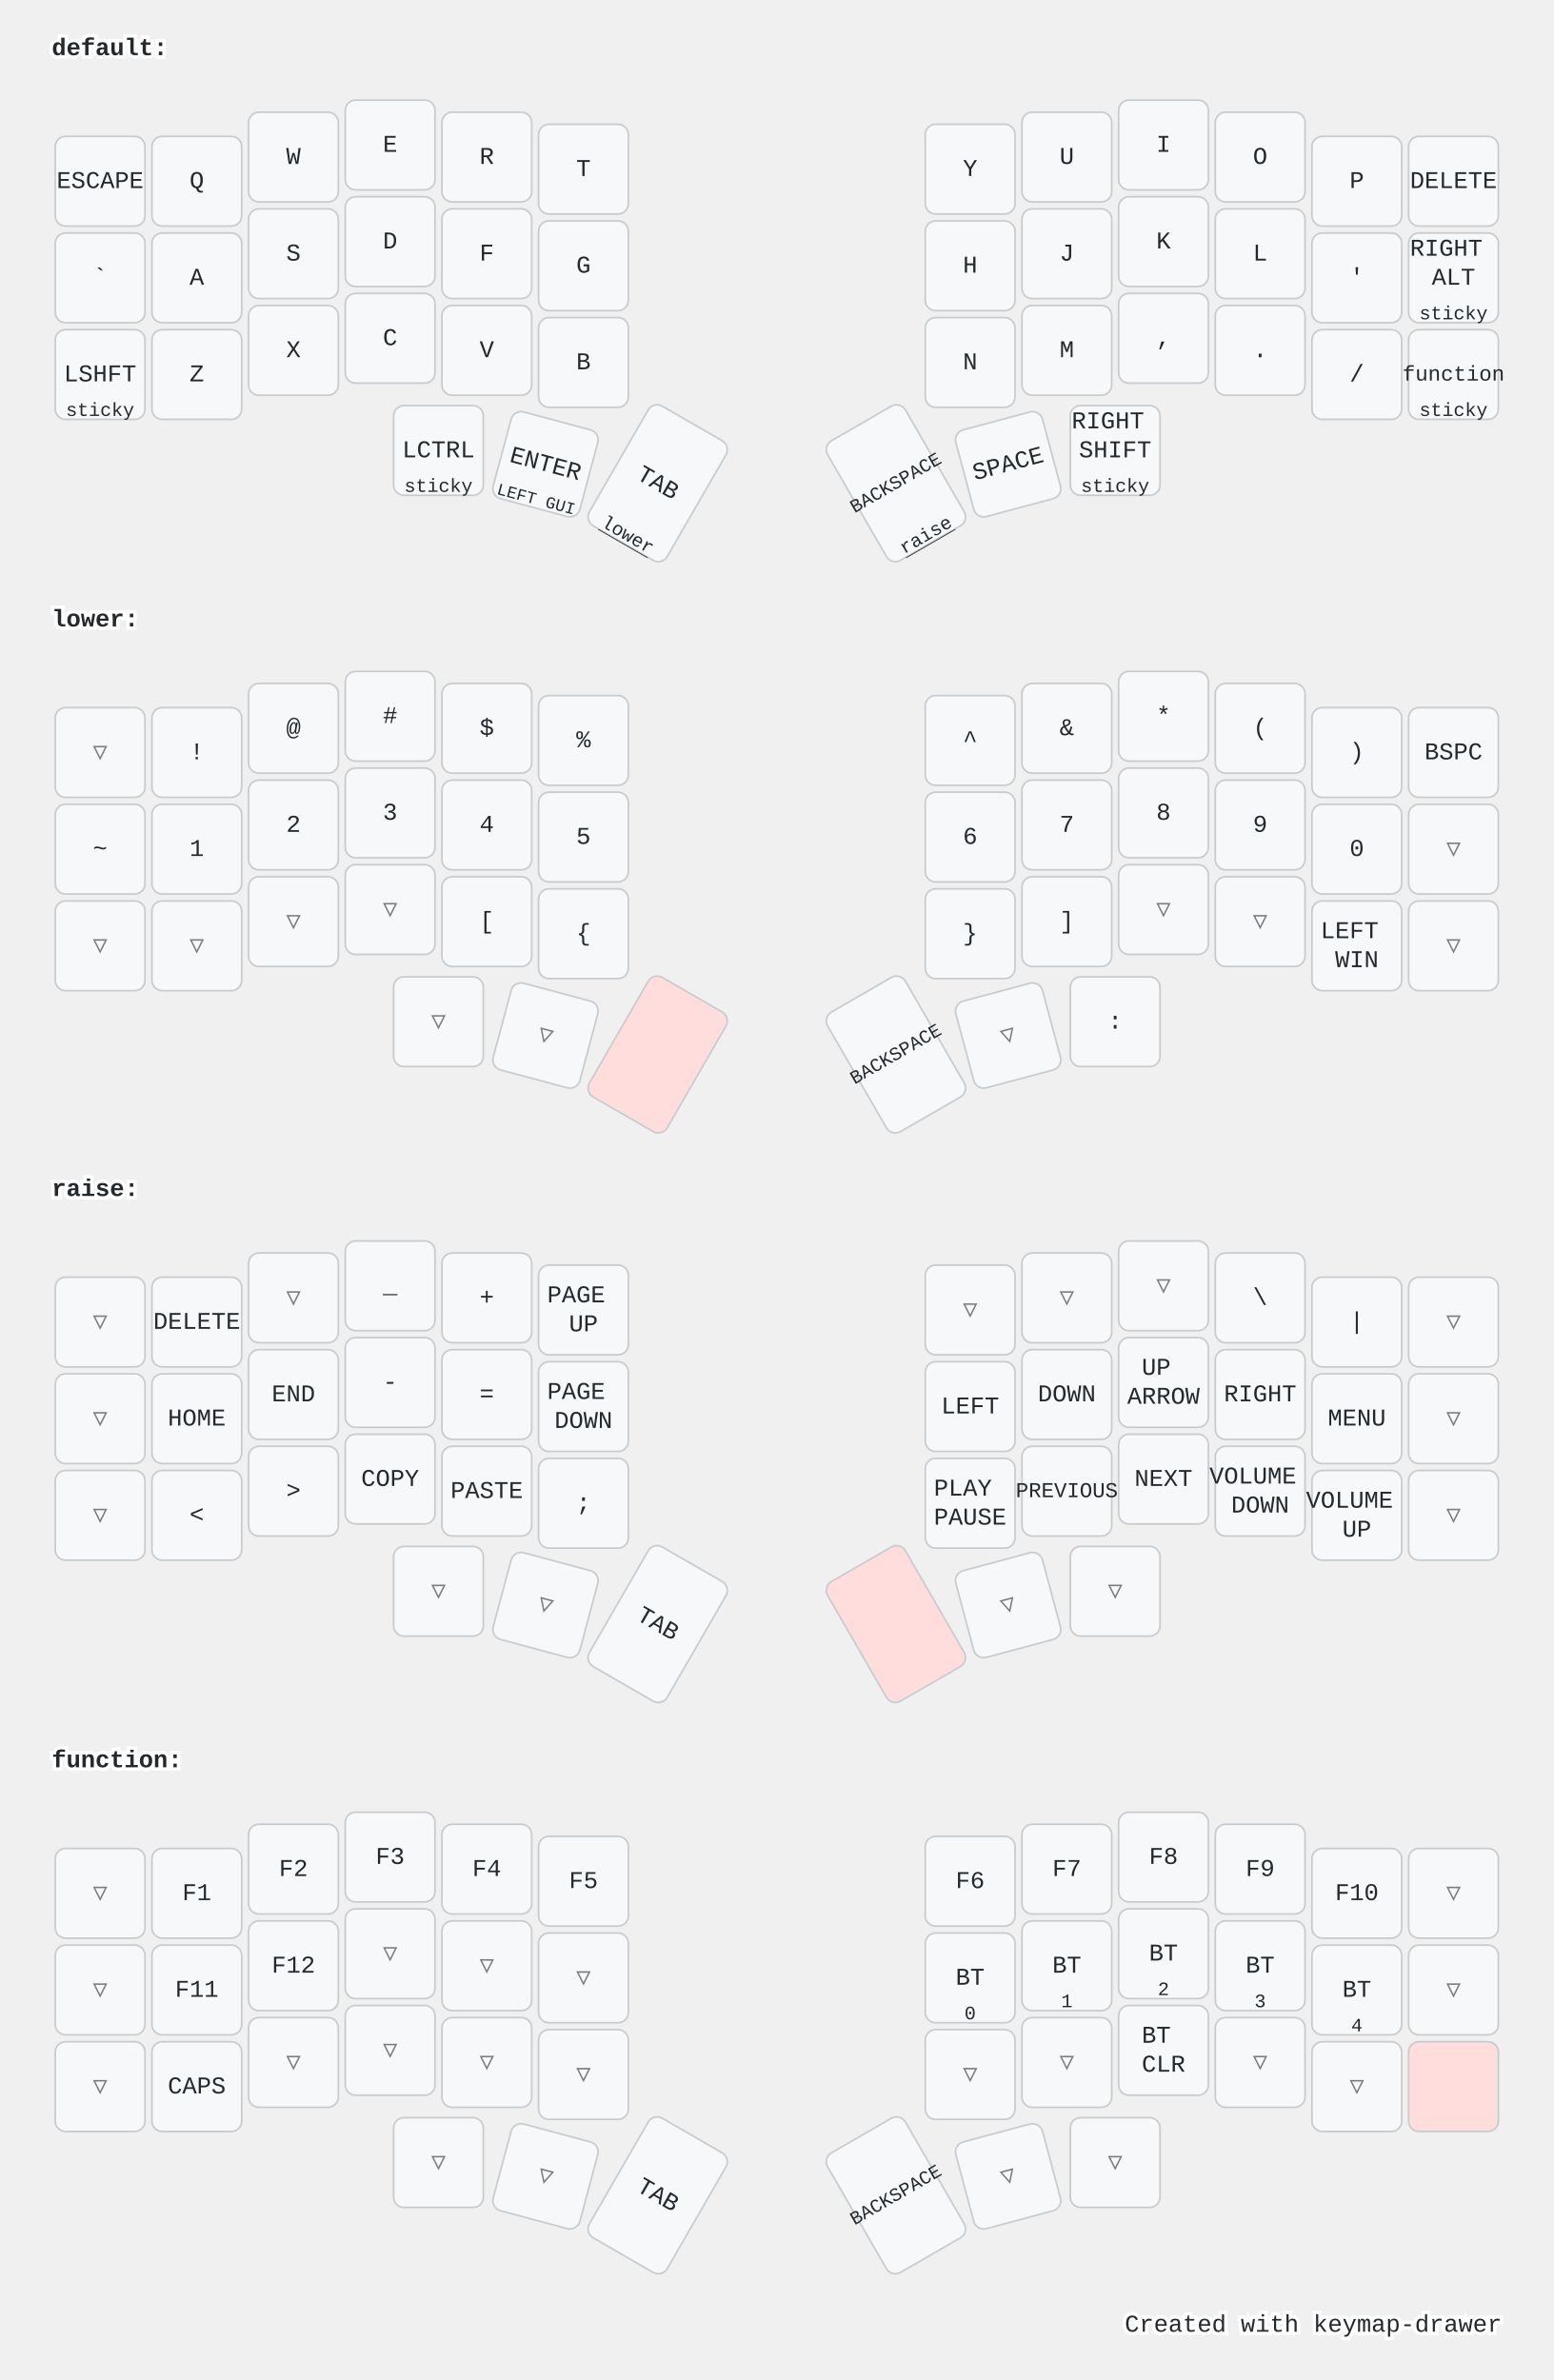
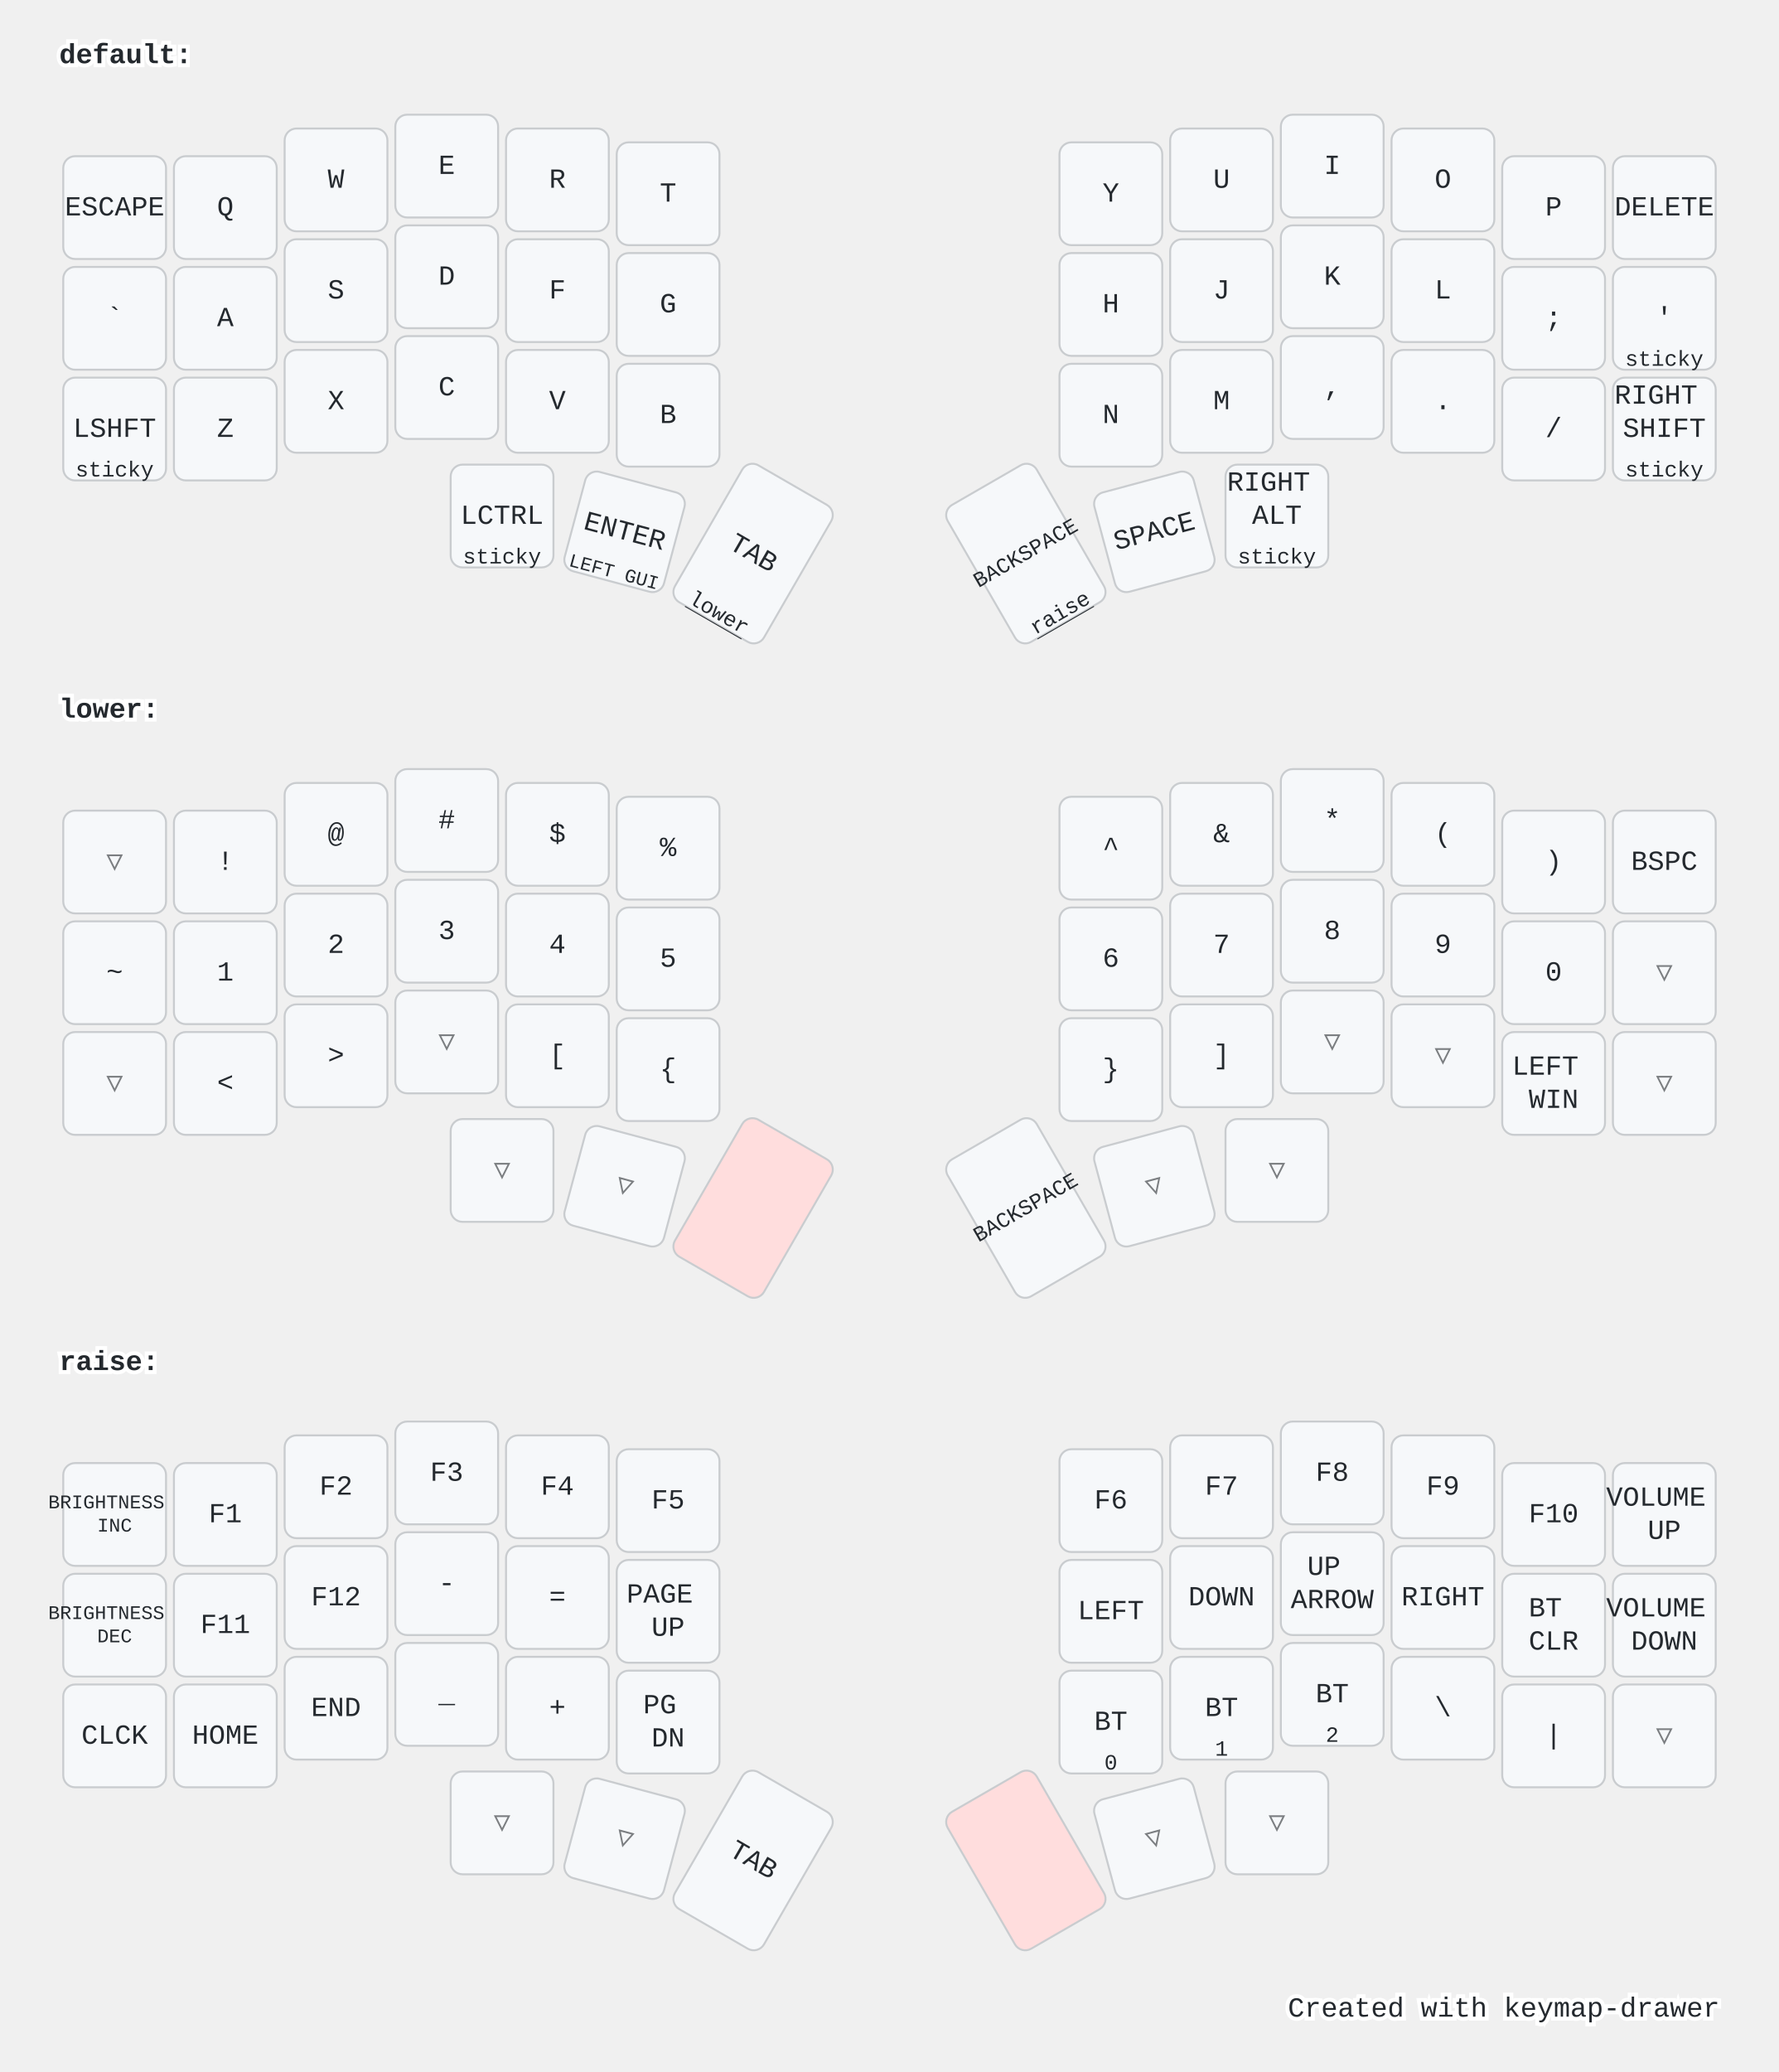
- <svg xmlns="http://www.w3.org/2000/svg" width="900" height="1379" viewBox="0 0 900 1379" class="keymap">
+ <svg xmlns="http://www.w3.org/2000/svg" width="900" height="1048" viewBox="0 0 900 1048" class="keymap">
  <style>/* inherit to force styles through use tags */
svg path {
    fill: inherit;
}

/* font and background color specifications */
svg.keymap {
    font-family: SFMono-Regular,Consolas,Liberation Mono,Menlo,monospace;
    font-size: 14px;
    font-kerning: normal;
    text-rendering: optimizeLegibility;
    fill: #24292e;
}

/* default key styling */
rect.key {
    fill: #f6f8fa;
}

rect.key, rect.combo {
    stroke: #c9cccf;
    stroke-width: 1;
}

/* default key side styling, only used is draw_key_sides is set */
rect.side {
    filter: brightness(90%);
}

/* color accent for combo boxes */
rect.combo, rect.combo-separate {
    fill: #cdf;
}

/* color accent for held keys */
rect.held, rect.combo.held {
    fill: #fdd;
}

/* color accent for ghost (optional) keys */
rect.ghost, rect.combo.ghost {
    stroke-dasharray: 4, 4;
    stroke-width: 2;
}

text {
    text-anchor: middle;
    dominant-baseline: middle;
}

/* styling for layer labels */
text.label {
    font-weight: bold;
    text-anchor: start;
    stroke: white;
    stroke-width: 4;
    paint-order: stroke;
}

/* styling for optional footer */
text.footer {
    text-anchor: end;
    dominant-baseline: auto;
    stroke: white;
    stroke-width: 4;
    paint-order: stroke;
}

/* styling for combo tap, and key hold/shifted label text */
text.combo, text.hold, text.shifted {
    font-size: 11px;
}

text.hold {
    text-anchor: middle;
    dominant-baseline: auto;
}

text.shifted {
    text-anchor: middle;
    dominant-baseline: hanging;
}

text.layer-activator {
    text-decoration: underline;
}

/* styling for hold/shifted label text in combo box */
text.combo.hold, text.combo.shifted {
    font-size: 8px;
}

/* lighter symbol for transparent keys */
text.trans {
    fill: #7b7e81;
}

/* styling for combo dendrons */
path.combo {
    stroke-width: 1;
    stroke: gray;
    fill: none;
}

/* Start Tabler Icons Cleanup */
/* cannot use height/width with glyphs */
.icon-tabler &gt; path {
    fill: inherit;
    stroke: inherit;
    stroke-width: 2;
}
/* hide tabler's default box */
.icon-tabler &gt; path[stroke="none"][fill="none"] {
    visibility: hidden;
}
/* End Tabler Icons Cleanup */

@media (prefers-color-scheme: dark) {
svg.keymap { fill: #d1d6db; }
rect.key { fill: #3f4750; }
rect.key, rect.combo { stroke: #60666c; }
rect.combo, rect.combo-separate { fill: #1f3d7a; }
rect.held, rect.combo.held { fill: #854747; }
text.label, text.footer { stroke: black; }
text.trans { fill: #7e8184; }
path.combo { stroke: #7f7f7f; }

}</style>
  <g transform="translate(30, 0)" class="layer-default">
    <text x="0" y="28" class="label" id="default">default:</text>
    <g transform="translate(0, 56)">
      <g transform="translate(28, 49)" class="key keypos-0">
        <rect rx="6" ry="6" x="-26" y="-26" width="52" height="52" class="key" />
        <text x="0" y="0" class="key tap">ESCAPE</text>
      </g>
      <g transform="translate(84, 49)" class="key keypos-1">
        <rect rx="6" ry="6" x="-26" y="-26" width="52" height="52" class="key" />
        <text x="0" y="0" class="key tap">Q</text>
      </g>
      <g transform="translate(140, 35)" class="key keypos-2">
        <rect rx="6" ry="6" x="-26" y="-26" width="52" height="52" class="key" />
        <text x="0" y="0" class="key tap">W</text>
      </g>
      <g transform="translate(196, 28)" class="key keypos-3">
        <rect rx="6" ry="6" x="-26" y="-26" width="52" height="52" class="key" />
        <text x="0" y="0" class="key tap">E</text>
      </g>
      <g transform="translate(252, 35)" class="key keypos-4">
        <rect rx="6" ry="6" x="-26" y="-26" width="52" height="52" class="key" />
        <text x="0" y="0" class="key tap">R</text>
      </g>
      <g transform="translate(308, 42)" class="key keypos-5">
        <rect rx="6" ry="6" x="-26" y="-26" width="52" height="52" class="key" />
        <text x="0" y="0" class="key tap">T</text>
      </g>
      <g transform="translate(532, 42)" class="key keypos-6">
        <rect rx="6" ry="6" x="-26" y="-26" width="52" height="52" class="key" />
        <text x="0" y="0" class="key tap">Y</text>
      </g>
      <g transform="translate(588, 35)" class="key keypos-7">
        <rect rx="6" ry="6" x="-26" y="-26" width="52" height="52" class="key" />
        <text x="0" y="0" class="key tap">U</text>
      </g>
      <g transform="translate(644, 28)" class="key keypos-8">
        <rect rx="6" ry="6" x="-26" y="-26" width="52" height="52" class="key" />
        <text x="0" y="0" class="key tap">I</text>
      </g>
      <g transform="translate(700, 35)" class="key keypos-9">
        <rect rx="6" ry="6" x="-26" y="-26" width="52" height="52" class="key" />
        <text x="0" y="0" class="key tap">O</text>
      </g>
      <g transform="translate(756, 49)" class="key keypos-10">
        <rect rx="6" ry="6" x="-26" y="-26" width="52" height="52" class="key" />
        <text x="0" y="0" class="key tap">P</text>
      </g>
      <g transform="translate(812, 49)" class="key keypos-11">
        <rect rx="6" ry="6" x="-26" y="-26" width="52" height="52" class="key" />
        <text x="0" y="0" class="key tap">DELETE</text>
      </g>
      <g transform="translate(28, 105)" class="key keypos-12">
        <rect rx="6" ry="6" x="-26" y="-26" width="52" height="52" class="key" />
        <text x="0" y="0" class="key tap">`</text>
      </g>
      <g transform="translate(84, 105)" class="key keypos-13">
        <rect rx="6" ry="6" x="-26" y="-26" width="52" height="52" class="key" />
        <text x="0" y="0" class="key tap">A</text>
      </g>
      <g transform="translate(140, 91)" class="key keypos-14">
        <rect rx="6" ry="6" x="-26" y="-26" width="52" height="52" class="key" />
        <text x="0" y="0" class="key tap">S</text>
      </g>
      <g transform="translate(196, 84)" class="key keypos-15">
        <rect rx="6" ry="6" x="-26" y="-26" width="52" height="52" class="key" />
        <text x="0" y="0" class="key tap">D</text>
      </g>
      <g transform="translate(252, 91)" class="key keypos-16">
        <rect rx="6" ry="6" x="-26" y="-26" width="52" height="52" class="key" />
        <text x="0" y="0" class="key tap">F</text>
      </g>
      <g transform="translate(308, 98)" class="key keypos-17">
        <rect rx="6" ry="6" x="-26" y="-26" width="52" height="52" class="key" />
        <text x="0" y="0" class="key tap">G</text>
      </g>
      <g transform="translate(532, 98)" class="key keypos-18">
        <rect rx="6" ry="6" x="-26" y="-26" width="52" height="52" class="key" />
        <text x="0" y="0" class="key tap">H</text>
      </g>
      <g transform="translate(588, 91)" class="key keypos-19">
        <rect rx="6" ry="6" x="-26" y="-26" width="52" height="52" class="key" />
        <text x="0" y="0" class="key tap">J</text>
      </g>
      <g transform="translate(644, 84)" class="key keypos-20">
        <rect rx="6" ry="6" x="-26" y="-26" width="52" height="52" class="key" />
        <text x="0" y="0" class="key tap">K</text>
      </g>
      <g transform="translate(700, 91)" class="key keypos-21">
        <rect rx="6" ry="6" x="-26" y="-26" width="52" height="52" class="key" />
        <text x="0" y="0" class="key tap">L</text>
      </g>
      <g transform="translate(756, 105)" class="key keypos-22">
        <rect rx="6" ry="6" x="-26" y="-26" width="52" height="52" class="key" />
+         <text x="0" y="0" class="key tap">;</text>
+       </g>
+       <g transform="translate(812, 105)" class="key keypos-23">
+         <rect rx="6" ry="6" x="-26" y="-26" width="52" height="52" class="key" />
        <text x="0" y="0" class="key tap">'</text>
-       </g>
-       <g transform="translate(812, 105)" class="key keypos-23">
-         <rect rx="6" ry="6" x="-26" y="-26" width="52" height="52" class="key" />
-         <text x="0" y="0" class="key tap">
-           <tspan x="0" dy="-1.2em">RIGHT</tspan>
-           <tspan x="0" dy="1.2em">ALT</tspan>
-         </text>
        <text x="0" y="24" class="key hold">sticky</text>
      </g>
      <g transform="translate(28, 161)" class="key keypos-24">
        <rect rx="6" ry="6" x="-26" y="-26" width="52" height="52" class="key" />
        <text x="0" y="0" class="key tap">LSHFT</text>
        <text x="0" y="24" class="key hold">sticky</text>
      </g>
      <g transform="translate(84, 161)" class="key keypos-25">
        <rect rx="6" ry="6" x="-26" y="-26" width="52" height="52" class="key" />
        <text x="0" y="0" class="key tap">Z</text>
      </g>
      <g transform="translate(140, 147)" class="key keypos-26">
        <rect rx="6" ry="6" x="-26" y="-26" width="52" height="52" class="key" />
        <text x="0" y="0" class="key tap">X</text>
      </g>
      <g transform="translate(196, 140)" class="key keypos-27">
        <rect rx="6" ry="6" x="-26" y="-26" width="52" height="52" class="key" />
        <text x="0" y="0" class="key tap">C</text>
      </g>
      <g transform="translate(252, 147)" class="key keypos-28">
        <rect rx="6" ry="6" x="-26" y="-26" width="52" height="52" class="key" />
        <text x="0" y="0" class="key tap">V</text>
      </g>
      <g transform="translate(308, 154)" class="key keypos-29">
        <rect rx="6" ry="6" x="-26" y="-26" width="52" height="52" class="key" />
        <text x="0" y="0" class="key tap">B</text>
      </g>
      <g transform="translate(532, 154)" class="key keypos-30">
        <rect rx="6" ry="6" x="-26" y="-26" width="52" height="52" class="key" />
        <text x="0" y="0" class="key tap">N</text>
      </g>
      <g transform="translate(588, 147)" class="key keypos-31">
        <rect rx="6" ry="6" x="-26" y="-26" width="52" height="52" class="key" />
        <text x="0" y="0" class="key tap">M</text>
      </g>
      <g transform="translate(644, 140)" class="key keypos-32">
        <rect rx="6" ry="6" x="-26" y="-26" width="52" height="52" class="key" />
        <text x="0" y="0" class="key tap">,</text>
      </g>
      <g transform="translate(700, 147)" class="key keypos-33">
        <rect rx="6" ry="6" x="-26" y="-26" width="52" height="52" class="key" />
        <text x="0" y="0" class="key tap">.</text>
      </g>
      <g transform="translate(756, 161)" class="key keypos-34">
        <rect rx="6" ry="6" x="-26" y="-26" width="52" height="52" class="key" />
        <text x="0" y="0" class="key tap">/</text>
      </g>
      <g transform="translate(812, 161)" class="key keypos-35">
        <rect rx="6" ry="6" x="-26" y="-26" width="52" height="52" class="key" />
-         <a href="#function">
-           <text x="0" y="0" class="key tap layer-activator">
-             <tspan style="font-size: 88%">function</tspan>
-           </text>
-         </a>
+         <text x="0" y="0" class="key tap">
+           <tspan x="0" dy="-1.2em">RIGHT</tspan>
+           <tspan x="0" dy="1.2em">SHIFT</tspan>
+         </text>
        <text x="0" y="24" class="key hold">sticky</text>
      </g>
      <g transform="translate(224, 205)" class="key keypos-36">
        <rect rx="6" ry="6" x="-26" y="-26" width="52" height="52" class="key" />
        <text x="0" y="0" class="key tap">LCTRL</text>
        <text x="0" y="24" class="key hold">sticky</text>
      </g>
      <g transform="translate(286, 213) rotate(15.0)" class="key keypos-37">
        <rect rx="6" ry="6" x="-26" y="-26" width="52" height="52" class="key" />
        <text x="0" y="0" class="key tap">ENTER</text>
        <text x="0" y="24" class="key hold">
          <tspan style="font-size: 88%">LEFT GUI</tspan>
        </text>
      </g>
      <g transform="translate(351, 224) rotate(30.0)" class="key keypos-38">
        <rect rx="6" ry="6" x="-26" y="-40" width="52" height="80" class="key" />
        <text x="0" y="0" class="key tap">TAB</text>
        <a href="#lower">
          <text x="0" y="38" class="key hold layer-activator">lower</text>
        </a>
      </g>
      <g transform="translate(489, 224) rotate(-30.0)" class="key keypos-39">
        <rect rx="6" ry="6" x="-26" y="-40" width="52" height="80" class="key" />
        <text x="0" y="0" class="key tap">
          <tspan style="font-size: 78%">BACKSPACE</tspan>
        </text>
        <a href="#raise">
          <text x="0" y="38" class="key hold layer-activator">raise</text>
        </a>
      </g>
      <g transform="translate(554, 213) rotate(-15.0)" class="key keypos-40">
        <rect rx="6" ry="6" x="-26" y="-26" width="52" height="52" class="key" />
        <text x="0" y="0" class="key tap">SPACE</text>
      </g>
      <g transform="translate(616, 205)" class="key keypos-41">
        <rect rx="6" ry="6" x="-26" y="-26" width="52" height="52" class="key" />
        <text x="0" y="0" class="key tap">
          <tspan x="0" dy="-1.2em">RIGHT</tspan>
-           <tspan x="0" dy="1.2em">SHIFT</tspan>
+           <tspan x="0" dy="1.2em">ALT</tspan>
        </text>
        <text x="0" y="24" class="key hold">sticky</text>
      </g>
    </g>
  </g>
  <g transform="translate(30, 331)" class="layer-lower">
    <text x="0" y="28" class="label" id="lower">lower:</text>
    <g transform="translate(0, 56)">
      <g transform="translate(28, 49)" class="key trans keypos-0">
        <rect rx="6" ry="6" x="-26" y="-26" width="52" height="52" class="key trans" />
        <text x="0" y="0" class="key trans tap">▽</text>
      </g>
      <g transform="translate(84, 49)" class="key keypos-1">
        <rect rx="6" ry="6" x="-26" y="-26" width="52" height="52" class="key" />
        <text x="0" y="0" class="key tap">!</text>
      </g>
      <g transform="translate(140, 35)" class="key keypos-2">
        <rect rx="6" ry="6" x="-26" y="-26" width="52" height="52" class="key" />
        <text x="0" y="0" class="key tap">@</text>
      </g>
      <g transform="translate(196, 28)" class="key keypos-3">
        <rect rx="6" ry="6" x="-26" y="-26" width="52" height="52" class="key" />
        <text x="0" y="0" class="key tap">#</text>
      </g>
      <g transform="translate(252, 35)" class="key keypos-4">
        <rect rx="6" ry="6" x="-26" y="-26" width="52" height="52" class="key" />
        <text x="0" y="0" class="key tap">$</text>
      </g>
      <g transform="translate(308, 42)" class="key keypos-5">
        <rect rx="6" ry="6" x="-26" y="-26" width="52" height="52" class="key" />
        <text x="0" y="0" class="key tap">%</text>
      </g>
      <g transform="translate(532, 42)" class="key keypos-6">
        <rect rx="6" ry="6" x="-26" y="-26" width="52" height="52" class="key" />
        <text x="0" y="0" class="key tap">^</text>
      </g>
      <g transform="translate(588, 35)" class="key keypos-7">
        <rect rx="6" ry="6" x="-26" y="-26" width="52" height="52" class="key" />
        <text x="0" y="0" class="key tap">&amp;</text>
      </g>
      <g transform="translate(644, 28)" class="key keypos-8">
        <rect rx="6" ry="6" x="-26" y="-26" width="52" height="52" class="key" />
        <text x="0" y="0" class="key tap">*</text>
      </g>
      <g transform="translate(700, 35)" class="key keypos-9">
        <rect rx="6" ry="6" x="-26" y="-26" width="52" height="52" class="key" />
        <text x="0" y="0" class="key tap">(</text>
      </g>
      <g transform="translate(756, 49)" class="key keypos-10">
        <rect rx="6" ry="6" x="-26" y="-26" width="52" height="52" class="key" />
        <text x="0" y="0" class="key tap">)</text>
      </g>
      <g transform="translate(812, 49)" class="key keypos-11">
        <rect rx="6" ry="6" x="-26" y="-26" width="52" height="52" class="key" />
        <text x="0" y="0" class="key tap">BSPC</text>
      </g>
      <g transform="translate(28, 105)" class="key keypos-12">
        <rect rx="6" ry="6" x="-26" y="-26" width="52" height="52" class="key" />
        <text x="0" y="0" class="key tap">~</text>
      </g>
      <g transform="translate(84, 105)" class="key keypos-13">
        <rect rx="6" ry="6" x="-26" y="-26" width="52" height="52" class="key" />
        <text x="0" y="0" class="key tap">1</text>
      </g>
      <g transform="translate(140, 91)" class="key keypos-14">
        <rect rx="6" ry="6" x="-26" y="-26" width="52" height="52" class="key" />
        <text x="0" y="0" class="key tap">2</text>
      </g>
      <g transform="translate(196, 84)" class="key keypos-15">
        <rect rx="6" ry="6" x="-26" y="-26" width="52" height="52" class="key" />
        <text x="0" y="0" class="key tap">3</text>
      </g>
      <g transform="translate(252, 91)" class="key keypos-16">
        <rect rx="6" ry="6" x="-26" y="-26" width="52" height="52" class="key" />
        <text x="0" y="0" class="key tap">4</text>
      </g>
      <g transform="translate(308, 98)" class="key keypos-17">
        <rect rx="6" ry="6" x="-26" y="-26" width="52" height="52" class="key" />
        <text x="0" y="0" class="key tap">5</text>
      </g>
      <g transform="translate(532, 98)" class="key keypos-18">
        <rect rx="6" ry="6" x="-26" y="-26" width="52" height="52" class="key" />
        <text x="0" y="0" class="key tap">6</text>
      </g>
      <g transform="translate(588, 91)" class="key keypos-19">
        <rect rx="6" ry="6" x="-26" y="-26" width="52" height="52" class="key" />
        <text x="0" y="0" class="key tap">7</text>
      </g>
      <g transform="translate(644, 84)" class="key keypos-20">
        <rect rx="6" ry="6" x="-26" y="-26" width="52" height="52" class="key" />
        <text x="0" y="0" class="key tap">8</text>
      </g>
      <g transform="translate(700, 91)" class="key keypos-21">
        <rect rx="6" ry="6" x="-26" y="-26" width="52" height="52" class="key" />
        <text x="0" y="0" class="key tap">9</text>
      </g>
      <g transform="translate(756, 105)" class="key keypos-22">
        <rect rx="6" ry="6" x="-26" y="-26" width="52" height="52" class="key" />
        <text x="0" y="0" class="key tap">0</text>
      </g>
      <g transform="translate(812, 105)" class="key trans keypos-23">
        <rect rx="6" ry="6" x="-26" y="-26" width="52" height="52" class="key trans" />
        <text x="0" y="0" class="key trans tap">▽</text>
      </g>
      <g transform="translate(28, 161)" class="key trans keypos-24">
        <rect rx="6" ry="6" x="-26" y="-26" width="52" height="52" class="key trans" />
        <text x="0" y="0" class="key trans tap">▽</text>
      </g>
-       <g transform="translate(84, 161)" class="key trans keypos-25">
-         <rect rx="6" ry="6" x="-26" y="-26" width="52" height="52" class="key trans" />
-         <text x="0" y="0" class="key trans tap">▽</text>
-       </g>
-       <g transform="translate(140, 147)" class="key trans keypos-26">
-         <rect rx="6" ry="6" x="-26" y="-26" width="52" height="52" class="key trans" />
-         <text x="0" y="0" class="key trans tap">▽</text>
+       <g transform="translate(84, 161)" class="key keypos-25">
+         <rect rx="6" ry="6" x="-26" y="-26" width="52" height="52" class="key" />
+         <text x="0" y="0" class="key tap">&lt;</text>
+       </g>
+       <g transform="translate(140, 147)" class="key keypos-26">
+         <rect rx="6" ry="6" x="-26" y="-26" width="52" height="52" class="key" />
+         <text x="0" y="0" class="key tap">&gt;</text>
      </g>
      <g transform="translate(196, 140)" class="key trans keypos-27">
        <rect rx="6" ry="6" x="-26" y="-26" width="52" height="52" class="key trans" />
        <text x="0" y="0" class="key trans tap">▽</text>
      </g>
      <g transform="translate(252, 147)" class="key keypos-28">
        <rect rx="6" ry="6" x="-26" y="-26" width="52" height="52" class="key" />
        <text x="0" y="0" class="key tap">[</text>
      </g>
      <g transform="translate(308, 154)" class="key keypos-29">
        <rect rx="6" ry="6" x="-26" y="-26" width="52" height="52" class="key" />
        <text x="0" y="0" class="key tap">{</text>
      </g>
      <g transform="translate(532, 154)" class="key keypos-30">
        <rect rx="6" ry="6" x="-26" y="-26" width="52" height="52" class="key" />
        <text x="0" y="0" class="key tap">}</text>
      </g>
      <g transform="translate(588, 147)" class="key keypos-31">
        <rect rx="6" ry="6" x="-26" y="-26" width="52" height="52" class="key" />
        <text x="0" y="0" class="key tap">]</text>
      </g>
      <g transform="translate(644, 140)" class="key trans keypos-32">
        <rect rx="6" ry="6" x="-26" y="-26" width="52" height="52" class="key trans" />
        <text x="0" y="0" class="key trans tap">▽</text>
      </g>
      <g transform="translate(700, 147)" class="key trans keypos-33">
        <rect rx="6" ry="6" x="-26" y="-26" width="52" height="52" class="key trans" />
        <text x="0" y="0" class="key trans tap">▽</text>
      </g>
      <g transform="translate(756, 161)" class="key keypos-34">
        <rect rx="6" ry="6" x="-26" y="-26" width="52" height="52" class="key" />
        <text x="0" y="0" class="key tap">
          <tspan x="0" dy="-0.6em">LEFT</tspan>
          <tspan x="0" dy="1.2em">WIN</tspan>
        </text>
      </g>
      <g transform="translate(812, 161)" class="key trans keypos-35">
        <rect rx="6" ry="6" x="-26" y="-26" width="52" height="52" class="key trans" />
        <text x="0" y="0" class="key trans tap">▽</text>
      </g>
      <g transform="translate(224, 205)" class="key trans keypos-36">
        <rect rx="6" ry="6" x="-26" y="-26" width="52" height="52" class="key trans" />
        <text x="0" y="0" class="key trans tap">▽</text>
      </g>
      <g transform="translate(286, 213) rotate(15.0)" class="key trans keypos-37">
        <rect rx="6" ry="6" x="-26" y="-26" width="52" height="52" class="key trans" />
        <text x="0" y="0" class="key trans tap">▽</text>
      </g>
      <g transform="translate(351, 224) rotate(30.0)" class="key held keypos-38">
        <rect rx="6" ry="6" x="-26" y="-40" width="52" height="80" class="key held" />
      </g>
      <g transform="translate(489, 224) rotate(-30.0)" class="key keypos-39">
        <rect rx="6" ry="6" x="-26" y="-40" width="52" height="80" class="key" />
        <text x="0" y="0" class="key tap">
          <tspan style="font-size: 78%">BACKSPACE</tspan>
        </text>
      </g>
      <g transform="translate(554, 213) rotate(-15.0)" class="key trans keypos-40">
        <rect rx="6" ry="6" x="-26" y="-26" width="52" height="52" class="key trans" />
        <text x="0" y="0" class="key trans tap">▽</text>
      </g>
-       <g transform="translate(616, 205)" class="key keypos-41">
-         <rect rx="6" ry="6" x="-26" y="-26" width="52" height="52" class="key" />
-         <text x="0" y="0" class="key tap">:</text>
+       <g transform="translate(616, 205)" class="key trans keypos-41">
+         <rect rx="6" ry="6" x="-26" y="-26" width="52" height="52" class="key trans" />
+         <text x="0" y="0" class="key trans tap">▽</text>
      </g>
    </g>
  </g>
  <g transform="translate(30, 661)" class="layer-raise">
    <text x="0" y="28" class="label" id="raise">raise:</text>
    <g transform="translate(0, 56)">
-       <g transform="translate(28, 49)" class="key trans keypos-0">
-         <rect rx="6" ry="6" x="-26" y="-26" width="52" height="52" class="key trans" />
-         <text x="0" y="0" class="key trans tap">▽</text>
+       <g transform="translate(28, 49)" class="key keypos-0">
+         <rect rx="6" ry="6" x="-26" y="-26" width="52" height="52" class="key" />
+         <text x="0" y="0" class="key tap">
+           <tspan x="0" dy="-0.6em" style="font-size: 70%">BRIGHTNESS</tspan>
+           <tspan x="0" dy="1.2em" style="font-size: 70%">INC</tspan>
+         </text>
      </g>
      <g transform="translate(84, 49)" class="key keypos-1">
        <rect rx="6" ry="6" x="-26" y="-26" width="52" height="52" class="key" />
-         <text x="0" y="0" class="key tap">DELETE</text>
-       </g>
-       <g transform="translate(140, 35)" class="key trans keypos-2">
-         <rect rx="6" ry="6" x="-26" y="-26" width="52" height="52" class="key trans" />
-         <text x="0" y="0" class="key trans tap">▽</text>
+         <text x="0" y="0" class="key tap">F1</text>
+       </g>
+       <g transform="translate(140, 35)" class="key keypos-2">
+         <rect rx="6" ry="6" x="-26" y="-26" width="52" height="52" class="key" />
+         <text x="0" y="0" class="key tap">F2</text>
      </g>
      <g transform="translate(196, 28)" class="key keypos-3">
        <rect rx="6" ry="6" x="-26" y="-26" width="52" height="52" class="key" />
-         <text x="0" y="0" class="key tap">_</text>
+         <text x="0" y="0" class="key tap">F3</text>
      </g>
      <g transform="translate(252, 35)" class="key keypos-4">
        <rect rx="6" ry="6" x="-26" y="-26" width="52" height="52" class="key" />
-         <text x="0" y="0" class="key tap">+</text>
+         <text x="0" y="0" class="key tap">F4</text>
      </g>
      <g transform="translate(308, 42)" class="key keypos-5">
+         <rect rx="6" ry="6" x="-26" y="-26" width="52" height="52" class="key" />
+         <text x="0" y="0" class="key tap">F5</text>
+       </g>
+       <g transform="translate(532, 42)" class="key keypos-6">
+         <rect rx="6" ry="6" x="-26" y="-26" width="52" height="52" class="key" />
+         <text x="0" y="0" class="key tap">F6</text>
+       </g>
+       <g transform="translate(588, 35)" class="key keypos-7">
+         <rect rx="6" ry="6" x="-26" y="-26" width="52" height="52" class="key" />
+         <text x="0" y="0" class="key tap">F7</text>
+       </g>
+       <g transform="translate(644, 28)" class="key keypos-8">
+         <rect rx="6" ry="6" x="-26" y="-26" width="52" height="52" class="key" />
+         <text x="0" y="0" class="key tap">F8</text>
+       </g>
+       <g transform="translate(700, 35)" class="key keypos-9">
+         <rect rx="6" ry="6" x="-26" y="-26" width="52" height="52" class="key" />
+         <text x="0" y="0" class="key tap">F9</text>
+       </g>
+       <g transform="translate(756, 49)" class="key keypos-10">
+         <rect rx="6" ry="6" x="-26" y="-26" width="52" height="52" class="key" />
+         <text x="0" y="0" class="key tap">F10</text>
+       </g>
+       <g transform="translate(812, 49)" class="key keypos-11">
+         <rect rx="6" ry="6" x="-26" y="-26" width="52" height="52" class="key" />
+         <text x="0" y="0" class="key tap">
+           <tspan x="0" dy="-0.6em">VOLUME</tspan>
+           <tspan x="0" dy="1.2em">UP</tspan>
+         </text>
+       </g>
+       <g transform="translate(28, 105)" class="key keypos-12">
+         <rect rx="6" ry="6" x="-26" y="-26" width="52" height="52" class="key" />
+         <text x="0" y="0" class="key tap">
+           <tspan x="0" dy="-0.6em" style="font-size: 70%">BRIGHTNESS</tspan>
+           <tspan x="0" dy="1.2em" style="font-size: 70%">DEC</tspan>
+         </text>
+       </g>
+       <g transform="translate(84, 105)" class="key keypos-13">
+         <rect rx="6" ry="6" x="-26" y="-26" width="52" height="52" class="key" />
+         <text x="0" y="0" class="key tap">F11</text>
+       </g>
+       <g transform="translate(140, 91)" class="key keypos-14">
+         <rect rx="6" ry="6" x="-26" y="-26" width="52" height="52" class="key" />
+         <text x="0" y="0" class="key tap">F12</text>
+       </g>
+       <g transform="translate(196, 84)" class="key keypos-15">
+         <rect rx="6" ry="6" x="-26" y="-26" width="52" height="52" class="key" />
+         <text x="0" y="0" class="key tap">-</text>
+       </g>
+       <g transform="translate(252, 91)" class="key keypos-16">
+         <rect rx="6" ry="6" x="-26" y="-26" width="52" height="52" class="key" />
+         <text x="0" y="0" class="key tap">=</text>
+       </g>
+       <g transform="translate(308, 98)" class="key keypos-17">
        <rect rx="6" ry="6" x="-26" y="-26" width="52" height="52" class="key" />
        <text x="0" y="0" class="key tap">
          <tspan x="0" dy="-0.6em">PAGE</tspan>
          <tspan x="0" dy="1.2em">UP</tspan>
        </text>
      </g>
-       <g transform="translate(532, 42)" class="key trans keypos-6">
-         <rect rx="6" ry="6" x="-26" y="-26" width="52" height="52" class="key trans" />
-         <text x="0" y="0" class="key trans tap">▽</text>
-       </g>
-       <g transform="translate(588, 35)" class="key trans keypos-7">
-         <rect rx="6" ry="6" x="-26" y="-26" width="52" height="52" class="key trans" />
-         <text x="0" y="0" class="key trans tap">▽</text>
-       </g>
-       <g transform="translate(644, 28)" class="key trans keypos-8">
-         <rect rx="6" ry="6" x="-26" y="-26" width="52" height="52" class="key trans" />
-         <text x="0" y="0" class="key trans tap">▽</text>
-       </g>
-       <g transform="translate(700, 35)" class="key keypos-9">
-         <rect rx="6" ry="6" x="-26" y="-26" width="52" height="52" class="key" />
-         <text x="0" y="0" class="key tap">\</text>
-       </g>
-       <g transform="translate(756, 49)" class="key keypos-10">
-         <rect rx="6" ry="6" x="-26" y="-26" width="52" height="52" class="key" />
-         <text x="0" y="0" class="key tap">|</text>
-       </g>
-       <g transform="translate(812, 49)" class="key trans keypos-11">
-         <rect rx="6" ry="6" x="-26" y="-26" width="52" height="52" class="key trans" />
-         <text x="0" y="0" class="key trans tap">▽</text>
-       </g>
-       <g transform="translate(28, 105)" class="key trans keypos-12">
-         <rect rx="6" ry="6" x="-26" y="-26" width="52" height="52" class="key trans" />
-         <text x="0" y="0" class="key trans tap">▽</text>
-       </g>
-       <g transform="translate(84, 105)" class="key keypos-13">
-         <rect rx="6" ry="6" x="-26" y="-26" width="52" height="52" class="key" />
-         <text x="0" y="0" class="key tap">HOME</text>
-       </g>
-       <g transform="translate(140, 91)" class="key keypos-14">
-         <rect rx="6" ry="6" x="-26" y="-26" width="52" height="52" class="key" />
-         <text x="0" y="0" class="key tap">END</text>
-       </g>
-       <g transform="translate(196, 84)" class="key keypos-15">
-         <rect rx="6" ry="6" x="-26" y="-26" width="52" height="52" class="key" />
-         <text x="0" y="0" class="key tap">-</text>
-       </g>
-       <g transform="translate(252, 91)" class="key keypos-16">
-         <rect rx="6" ry="6" x="-26" y="-26" width="52" height="52" class="key" />
-         <text x="0" y="0" class="key tap">=</text>
-       </g>
-       <g transform="translate(308, 98)" class="key keypos-17">
-         <rect rx="6" ry="6" x="-26" y="-26" width="52" height="52" class="key" />
-         <text x="0" y="0" class="key tap">
-           <tspan x="0" dy="-0.6em">PAGE</tspan>
-           <tspan x="0" dy="1.2em">DOWN</tspan>
-         </text>
-       </g>
      <g transform="translate(532, 98)" class="key keypos-18">
        <rect rx="6" ry="6" x="-26" y="-26" width="52" height="52" class="key" />
        <text x="0" y="0" class="key tap">LEFT</text>
      </g>
      <g transform="translate(588, 91)" class="key keypos-19">
        <rect rx="6" ry="6" x="-26" y="-26" width="52" height="52" class="key" />
        <text x="0" y="0" class="key tap">DOWN</text>
      </g>
      <g transform="translate(644, 84)" class="key keypos-20">
        <rect rx="6" ry="6" x="-26" y="-26" width="52" height="52" class="key" />
        <text x="0" y="0" class="key tap">
          <tspan x="0" dy="-0.6em">UP</tspan>
          <tspan x="0" dy="1.2em">ARROW</tspan>
        </text>
      </g>
      <g transform="translate(700, 91)" class="key keypos-21">
        <rect rx="6" ry="6" x="-26" y="-26" width="52" height="52" class="key" />
        <text x="0" y="0" class="key tap">RIGHT</text>
      </g>
      <g transform="translate(756, 105)" class="key keypos-22">
        <rect rx="6" ry="6" x="-26" y="-26" width="52" height="52" class="key" />
-         <text x="0" y="0" class="key tap">MENU</text>
-       </g>
-       <g transform="translate(812, 105)" class="key trans keypos-23">
-         <rect rx="6" ry="6" x="-26" y="-26" width="52" height="52" class="key trans" />
-         <text x="0" y="0" class="key trans tap">▽</text>
-       </g>
-       <g transform="translate(28, 161)" class="key trans keypos-24">
-         <rect rx="6" ry="6" x="-26" y="-26" width="52" height="52" class="key trans" />
-         <text x="0" y="0" class="key trans tap">▽</text>
-       </g>
-       <g transform="translate(84, 161)" class="key keypos-25">
-         <rect rx="6" ry="6" x="-26" y="-26" width="52" height="52" class="key" />
-         <text x="0" y="0" class="key tap">&lt;</text>
-       </g>
-       <g transform="translate(140, 147)" class="key keypos-26">
-         <rect rx="6" ry="6" x="-26" y="-26" width="52" height="52" class="key" />
-         <text x="0" y="0" class="key tap">&gt;</text>
-       </g>
-       <g transform="translate(196, 140)" class="key keypos-27">
-         <rect rx="6" ry="6" x="-26" y="-26" width="52" height="52" class="key" />
-         <text x="0" y="0" class="key tap">COPY</text>
-       </g>
-       <g transform="translate(252, 147)" class="key keypos-28">
-         <rect rx="6" ry="6" x="-26" y="-26" width="52" height="52" class="key" />
-         <text x="0" y="0" class="key tap">PASTE</text>
-       </g>
-       <g transform="translate(308, 154)" class="key keypos-29">
-         <rect rx="6" ry="6" x="-26" y="-26" width="52" height="52" class="key" />
-         <text x="0" y="0" class="key tap">;</text>
-       </g>
-       <g transform="translate(532, 154)" class="key keypos-30">
-         <rect rx="6" ry="6" x="-26" y="-26" width="52" height="52" class="key" />
-         <text x="0" y="0" class="key tap">
-           <tspan x="0" dy="-0.6em">PLAY</tspan>
-           <tspan x="0" dy="1.2em">PAUSE</tspan>
-         </text>
-       </g>
-       <g transform="translate(588, 147)" class="key keypos-31">
-         <rect rx="6" ry="6" x="-26" y="-26" width="52" height="52" class="key" />
-         <text x="0" y="0" class="key tap">
-           <tspan style="font-size: 88%">PREVIOUS</tspan>
-         </text>
-       </g>
-       <g transform="translate(644, 140)" class="key keypos-32">
-         <rect rx="6" ry="6" x="-26" y="-26" width="52" height="52" class="key" />
-         <text x="0" y="0" class="key tap">NEXT</text>
-       </g>
-       <g transform="translate(700, 147)" class="key keypos-33">
+         <text x="0" y="0" class="key tap">
+           <tspan x="0" dy="-0.6em">BT</tspan>
+           <tspan x="0" dy="1.2em">CLR</tspan>
+         </text>
+       </g>
+       <g transform="translate(812, 105)" class="key keypos-23">
        <rect rx="6" ry="6" x="-26" y="-26" width="52" height="52" class="key" />
        <text x="0" y="0" class="key tap">
          <tspan x="0" dy="-0.6em">VOLUME</tspan>
          <tspan x="0" dy="1.2em">DOWN</tspan>
        </text>
      </g>
+       <g transform="translate(28, 161)" class="key keypos-24">
+         <rect rx="6" ry="6" x="-26" y="-26" width="52" height="52" class="key" />
+         <text x="0" y="0" class="key tap">CLCK</text>
+       </g>
+       <g transform="translate(84, 161)" class="key keypos-25">
+         <rect rx="6" ry="6" x="-26" y="-26" width="52" height="52" class="key" />
+         <text x="0" y="0" class="key tap">HOME</text>
+       </g>
+       <g transform="translate(140, 147)" class="key keypos-26">
+         <rect rx="6" ry="6" x="-26" y="-26" width="52" height="52" class="key" />
+         <text x="0" y="0" class="key tap">END</text>
+       </g>
+       <g transform="translate(196, 140)" class="key keypos-27">
+         <rect rx="6" ry="6" x="-26" y="-26" width="52" height="52" class="key" />
+         <text x="0" y="0" class="key tap">_</text>
+       </g>
+       <g transform="translate(252, 147)" class="key keypos-28">
+         <rect rx="6" ry="6" x="-26" y="-26" width="52" height="52" class="key" />
+         <text x="0" y="0" class="key tap">+</text>
+       </g>
+       <g transform="translate(308, 154)" class="key keypos-29">
+         <rect rx="6" ry="6" x="-26" y="-26" width="52" height="52" class="key" />
+         <text x="0" y="0" class="key tap">
+           <tspan x="0" dy="-0.6em">PG</tspan>
+           <tspan x="0" dy="1.2em">DN</tspan>
+         </text>
+       </g>
+       <g transform="translate(532, 154)" class="key keypos-30">
+         <rect rx="6" ry="6" x="-26" y="-26" width="52" height="52" class="key" />
+         <text x="0" y="0" class="key tap">BT</text>
+         <text x="0" y="24" class="key hold">0</text>
+       </g>
+       <g transform="translate(588, 147)" class="key keypos-31">
+         <rect rx="6" ry="6" x="-26" y="-26" width="52" height="52" class="key" />
+         <text x="0" y="0" class="key tap">BT</text>
+         <text x="0" y="24" class="key hold">1</text>
+       </g>
+       <g transform="translate(644, 140)" class="key keypos-32">
+         <rect rx="6" ry="6" x="-26" y="-26" width="52" height="52" class="key" />
+         <text x="0" y="0" class="key tap">BT</text>
+         <text x="0" y="24" class="key hold">2</text>
+       </g>
+       <g transform="translate(700, 147)" class="key keypos-33">
+         <rect rx="6" ry="6" x="-26" y="-26" width="52" height="52" class="key" />
+         <text x="0" y="0" class="key tap">\</text>
+       </g>
      <g transform="translate(756, 161)" class="key keypos-34">
        <rect rx="6" ry="6" x="-26" y="-26" width="52" height="52" class="key" />
-         <text x="0" y="0" class="key tap">
-           <tspan x="0" dy="-0.6em">VOLUME</tspan>
-           <tspan x="0" dy="1.2em">UP</tspan>
-         </text>
+         <text x="0" y="0" class="key tap">|</text>
      </g>
      <g transform="translate(812, 161)" class="key trans keypos-35">
        <rect rx="6" ry="6" x="-26" y="-26" width="52" height="52" class="key trans" />
        <text x="0" y="0" class="key trans tap">▽</text>
      </g>
      <g transform="translate(224, 205)" class="key trans keypos-36">
        <rect rx="6" ry="6" x="-26" y="-26" width="52" height="52" class="key trans" />
        <text x="0" y="0" class="key trans tap">▽</text>
      </g>
      <g transform="translate(286, 213) rotate(15.0)" class="key trans keypos-37">
        <rect rx="6" ry="6" x="-26" y="-26" width="52" height="52" class="key trans" />
        <text x="0" y="0" class="key trans tap">▽</text>
      </g>
      <g transform="translate(351, 224) rotate(30.0)" class="key keypos-38">
        <rect rx="6" ry="6" x="-26" y="-40" width="52" height="80" class="key" />
        <text x="0" y="0" class="key tap">TAB</text>
      </g>
      <g transform="translate(489, 224) rotate(-30.0)" class="key held keypos-39">
        <rect rx="6" ry="6" x="-26" y="-40" width="52" height="80" class="key held" />
      </g>
      <g transform="translate(554, 213) rotate(-15.0)" class="key trans keypos-40">
        <rect rx="6" ry="6" x="-26" y="-26" width="52" height="52" class="key trans" />
        <text x="0" y="0" class="key trans tap">▽</text>
      </g>
      <g transform="translate(616, 205)" class="key trans keypos-41">
        <rect rx="6" ry="6" x="-26" y="-26" width="52" height="52" class="key trans" />
        <text x="0" y="0" class="key trans tap">▽</text>
      </g>
    </g>
  </g>
-   <g transform="translate(30, 992)" class="layer-function">
-     <text x="0" y="28" class="label" id="function">function:</text>
-     <g transform="translate(0, 56)">
-       <g transform="translate(28, 49)" class="key trans keypos-0">
-         <rect rx="6" ry="6" x="-26" y="-26" width="52" height="52" class="key trans" />
-         <text x="0" y="0" class="key trans tap">▽</text>
-       </g>
-       <g transform="translate(84, 49)" class="key keypos-1">
-         <rect rx="6" ry="6" x="-26" y="-26" width="52" height="52" class="key" />
-         <text x="0" y="0" class="key tap">F1</text>
-       </g>
-       <g transform="translate(140, 35)" class="key keypos-2">
-         <rect rx="6" ry="6" x="-26" y="-26" width="52" height="52" class="key" />
-         <text x="0" y="0" class="key tap">F2</text>
-       </g>
-       <g transform="translate(196, 28)" class="key keypos-3">
-         <rect rx="6" ry="6" x="-26" y="-26" width="52" height="52" class="key" />
-         <text x="0" y="0" class="key tap">F3</text>
-       </g>
-       <g transform="translate(252, 35)" class="key keypos-4">
-         <rect rx="6" ry="6" x="-26" y="-26" width="52" height="52" class="key" />
-         <text x="0" y="0" class="key tap">F4</text>
-       </g>
-       <g transform="translate(308, 42)" class="key keypos-5">
-         <rect rx="6" ry="6" x="-26" y="-26" width="52" height="52" class="key" />
-         <text x="0" y="0" class="key tap">F5</text>
-       </g>
-       <g transform="translate(532, 42)" class="key keypos-6">
-         <rect rx="6" ry="6" x="-26" y="-26" width="52" height="52" class="key" />
-         <text x="0" y="0" class="key tap">F6</text>
-       </g>
-       <g transform="translate(588, 35)" class="key keypos-7">
-         <rect rx="6" ry="6" x="-26" y="-26" width="52" height="52" class="key" />
-         <text x="0" y="0" class="key tap">F7</text>
-       </g>
-       <g transform="translate(644, 28)" class="key keypos-8">
-         <rect rx="6" ry="6" x="-26" y="-26" width="52" height="52" class="key" />
-         <text x="0" y="0" class="key tap">F8</text>
-       </g>
-       <g transform="translate(700, 35)" class="key keypos-9">
-         <rect rx="6" ry="6" x="-26" y="-26" width="52" height="52" class="key" />
-         <text x="0" y="0" class="key tap">F9</text>
-       </g>
-       <g transform="translate(756, 49)" class="key keypos-10">
-         <rect rx="6" ry="6" x="-26" y="-26" width="52" height="52" class="key" />
-         <text x="0" y="0" class="key tap">F10</text>
-       </g>
-       <g transform="translate(812, 49)" class="key trans keypos-11">
-         <rect rx="6" ry="6" x="-26" y="-26" width="52" height="52" class="key trans" />
-         <text x="0" y="0" class="key trans tap">▽</text>
-       </g>
-       <g transform="translate(28, 105)" class="key trans keypos-12">
-         <rect rx="6" ry="6" x="-26" y="-26" width="52" height="52" class="key trans" />
-         <text x="0" y="0" class="key trans tap">▽</text>
-       </g>
-       <g transform="translate(84, 105)" class="key keypos-13">
-         <rect rx="6" ry="6" x="-26" y="-26" width="52" height="52" class="key" />
-         <text x="0" y="0" class="key tap">F11</text>
-       </g>
-       <g transform="translate(140, 91)" class="key keypos-14">
-         <rect rx="6" ry="6" x="-26" y="-26" width="52" height="52" class="key" />
-         <text x="0" y="0" class="key tap">F12</text>
-       </g>
-       <g transform="translate(196, 84)" class="key trans keypos-15">
-         <rect rx="6" ry="6" x="-26" y="-26" width="52" height="52" class="key trans" />
-         <text x="0" y="0" class="key trans tap">▽</text>
-       </g>
-       <g transform="translate(252, 91)" class="key trans keypos-16">
-         <rect rx="6" ry="6" x="-26" y="-26" width="52" height="52" class="key trans" />
-         <text x="0" y="0" class="key trans tap">▽</text>
-       </g>
-       <g transform="translate(308, 98)" class="key trans keypos-17">
-         <rect rx="6" ry="6" x="-26" y="-26" width="52" height="52" class="key trans" />
-         <text x="0" y="0" class="key trans tap">▽</text>
-       </g>
-       <g transform="translate(532, 98)" class="key keypos-18">
-         <rect rx="6" ry="6" x="-26" y="-26" width="52" height="52" class="key" />
-         <text x="0" y="0" class="key tap">BT</text>
-         <text x="0" y="24" class="key hold">0</text>
-       </g>
-       <g transform="translate(588, 91)" class="key keypos-19">
-         <rect rx="6" ry="6" x="-26" y="-26" width="52" height="52" class="key" />
-         <text x="0" y="0" class="key tap">BT</text>
-         <text x="0" y="24" class="key hold">1</text>
-       </g>
-       <g transform="translate(644, 84)" class="key keypos-20">
-         <rect rx="6" ry="6" x="-26" y="-26" width="52" height="52" class="key" />
-         <text x="0" y="0" class="key tap">BT</text>
-         <text x="0" y="24" class="key hold">2</text>
-       </g>
-       <g transform="translate(700, 91)" class="key keypos-21">
-         <rect rx="6" ry="6" x="-26" y="-26" width="52" height="52" class="key" />
-         <text x="0" y="0" class="key tap">BT</text>
-         <text x="0" y="24" class="key hold">3</text>
-       </g>
-       <g transform="translate(756, 105)" class="key keypos-22">
-         <rect rx="6" ry="6" x="-26" y="-26" width="52" height="52" class="key" />
-         <text x="0" y="0" class="key tap">BT</text>
-         <text x="0" y="24" class="key hold">4</text>
-       </g>
-       <g transform="translate(812, 105)" class="key trans keypos-23">
-         <rect rx="6" ry="6" x="-26" y="-26" width="52" height="52" class="key trans" />
-         <text x="0" y="0" class="key trans tap">▽</text>
-       </g>
-       <g transform="translate(28, 161)" class="key trans keypos-24">
-         <rect rx="6" ry="6" x="-26" y="-26" width="52" height="52" class="key trans" />
-         <text x="0" y="0" class="key trans tap">▽</text>
-       </g>
-       <g transform="translate(84, 161)" class="key keypos-25">
-         <rect rx="6" ry="6" x="-26" y="-26" width="52" height="52" class="key" />
-         <text x="0" y="0" class="key tap">CAPS</text>
-       </g>
-       <g transform="translate(140, 147)" class="key trans keypos-26">
-         <rect rx="6" ry="6" x="-26" y="-26" width="52" height="52" class="key trans" />
-         <text x="0" y="0" class="key trans tap">▽</text>
-       </g>
-       <g transform="translate(196, 140)" class="key trans keypos-27">
-         <rect rx="6" ry="6" x="-26" y="-26" width="52" height="52" class="key trans" />
-         <text x="0" y="0" class="key trans tap">▽</text>
-       </g>
-       <g transform="translate(252, 147)" class="key trans keypos-28">
-         <rect rx="6" ry="6" x="-26" y="-26" width="52" height="52" class="key trans" />
-         <text x="0" y="0" class="key trans tap">▽</text>
-       </g>
-       <g transform="translate(308, 154)" class="key trans keypos-29">
-         <rect rx="6" ry="6" x="-26" y="-26" width="52" height="52" class="key trans" />
-         <text x="0" y="0" class="key trans tap">▽</text>
-       </g>
-       <g transform="translate(532, 154)" class="key trans keypos-30">
-         <rect rx="6" ry="6" x="-26" y="-26" width="52" height="52" class="key trans" />
-         <text x="0" y="0" class="key trans tap">▽</text>
-       </g>
-       <g transform="translate(588, 147)" class="key trans keypos-31">
-         <rect rx="6" ry="6" x="-26" y="-26" width="52" height="52" class="key trans" />
-         <text x="0" y="0" class="key trans tap">▽</text>
-       </g>
-       <g transform="translate(644, 140)" class="key keypos-32">
-         <rect rx="6" ry="6" x="-26" y="-26" width="52" height="52" class="key" />
-         <text x="0" y="0" class="key tap">
-           <tspan x="0" dy="-0.6em">BT</tspan>
-           <tspan x="0" dy="1.2em">CLR</tspan>
-         </text>
-       </g>
-       <g transform="translate(700, 147)" class="key trans keypos-33">
-         <rect rx="6" ry="6" x="-26" y="-26" width="52" height="52" class="key trans" />
-         <text x="0" y="0" class="key trans tap">▽</text>
-       </g>
-       <g transform="translate(756, 161)" class="key trans keypos-34">
-         <rect rx="6" ry="6" x="-26" y="-26" width="52" height="52" class="key trans" />
-         <text x="0" y="0" class="key trans tap">▽</text>
-       </g>
-       <g transform="translate(812, 161)" class="key held keypos-35">
-         <rect rx="6" ry="6" x="-26" y="-26" width="52" height="52" class="key held" />
-       </g>
-       <g transform="translate(224, 205)" class="key trans keypos-36">
-         <rect rx="6" ry="6" x="-26" y="-26" width="52" height="52" class="key trans" />
-         <text x="0" y="0" class="key trans tap">▽</text>
-       </g>
-       <g transform="translate(286, 213) rotate(15.0)" class="key trans keypos-37">
-         <rect rx="6" ry="6" x="-26" y="-26" width="52" height="52" class="key trans" />
-         <text x="0" y="0" class="key trans tap">▽</text>
-       </g>
-       <g transform="translate(351, 224) rotate(30.0)" class="key keypos-38">
-         <rect rx="6" ry="6" x="-26" y="-40" width="52" height="80" class="key" />
-         <text x="0" y="0" class="key tap">TAB</text>
-       </g>
-       <g transform="translate(489, 224) rotate(-30.0)" class="key keypos-39">
-         <rect rx="6" ry="6" x="-26" y="-40" width="52" height="80" class="key" />
-         <text x="0" y="0" class="key tap">
-           <tspan style="font-size: 78%">BACKSPACE</tspan>
-         </text>
-       </g>
-       <g transform="translate(554, 213) rotate(-15.0)" class="key trans keypos-40">
-         <rect rx="6" ry="6" x="-26" y="-26" width="52" height="52" class="key trans" />
-         <text x="0" y="0" class="key trans tap">▽</text>
-       </g>
-       <g transform="translate(616, 205)" class="key trans keypos-41">
-         <rect rx="6" ry="6" x="-26" y="-26" width="52" height="52" class="key trans" />
-         <text x="0" y="0" class="key trans tap">▽</text>
-       </g>
-     </g>
-   </g>
-   <text x="870.0" y="1351.0" class="footer">Created with <a href="https://github.com/caksoylar/keymap-drawer">keymap-drawer</a>
+   <text x="870.0" y="1020.0" class="footer">Created with <a href="https://github.com/caksoylar/keymap-drawer">keymap-drawer</a>
  </text>
</svg>
